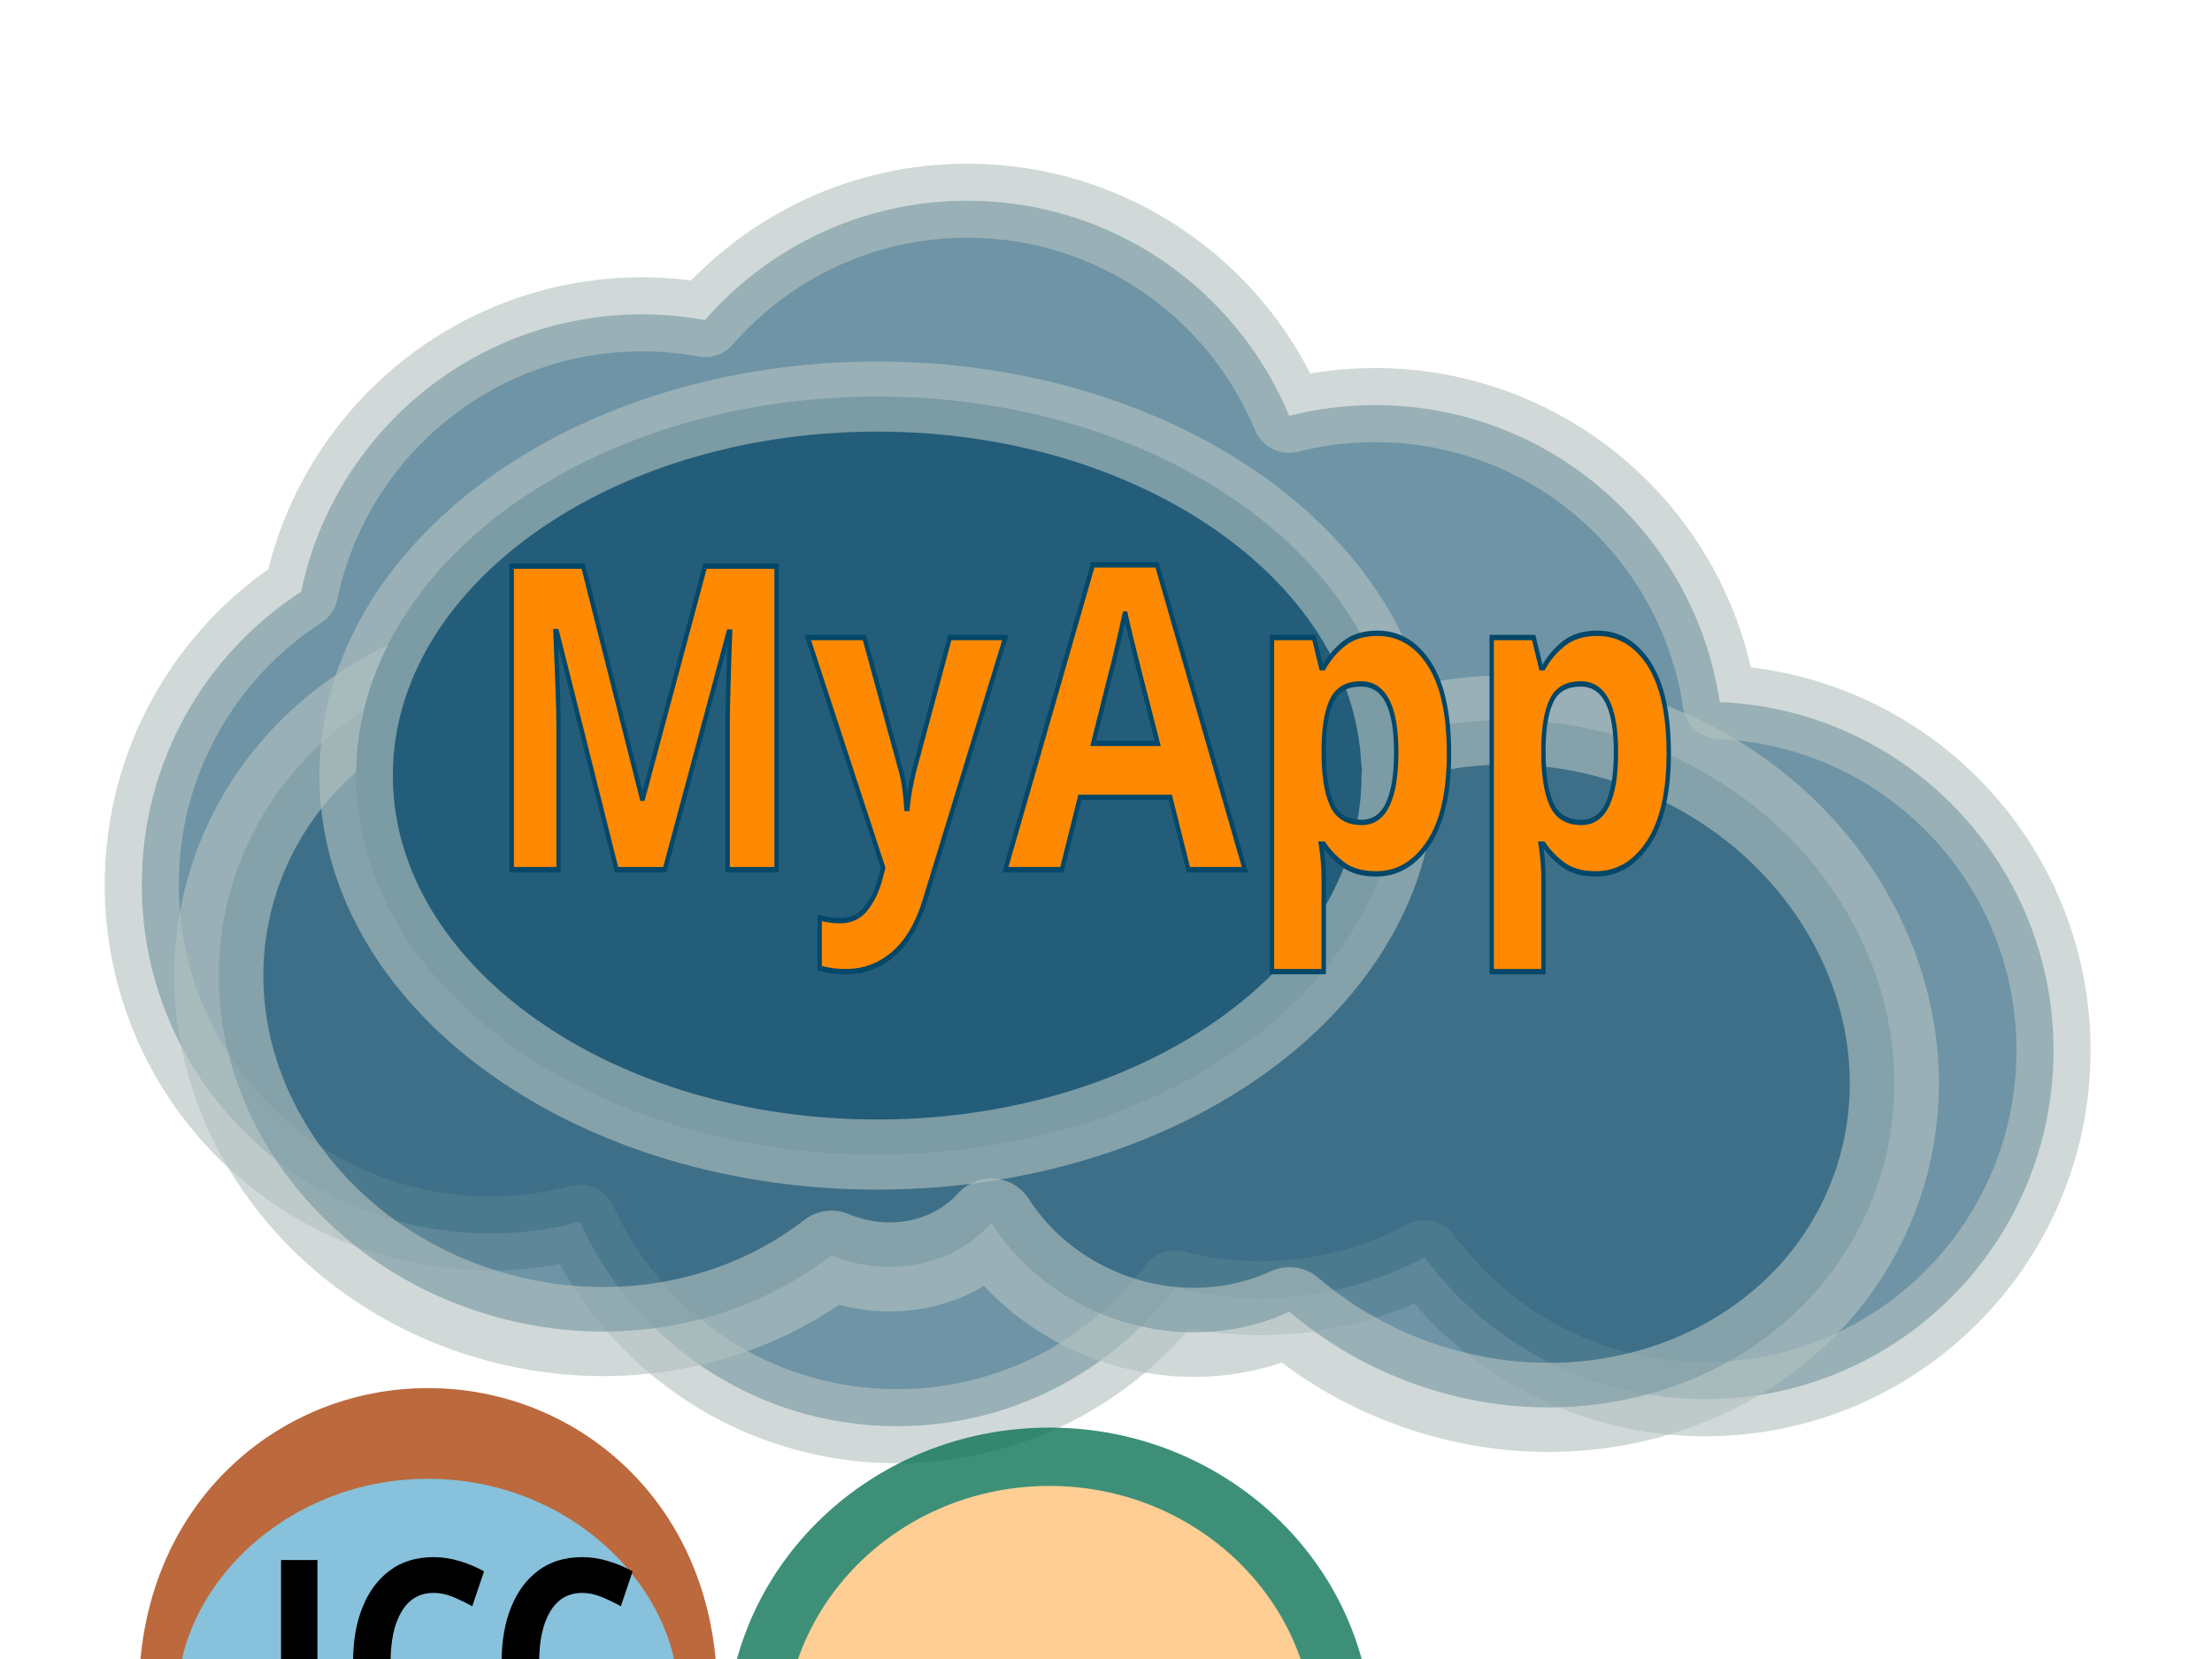
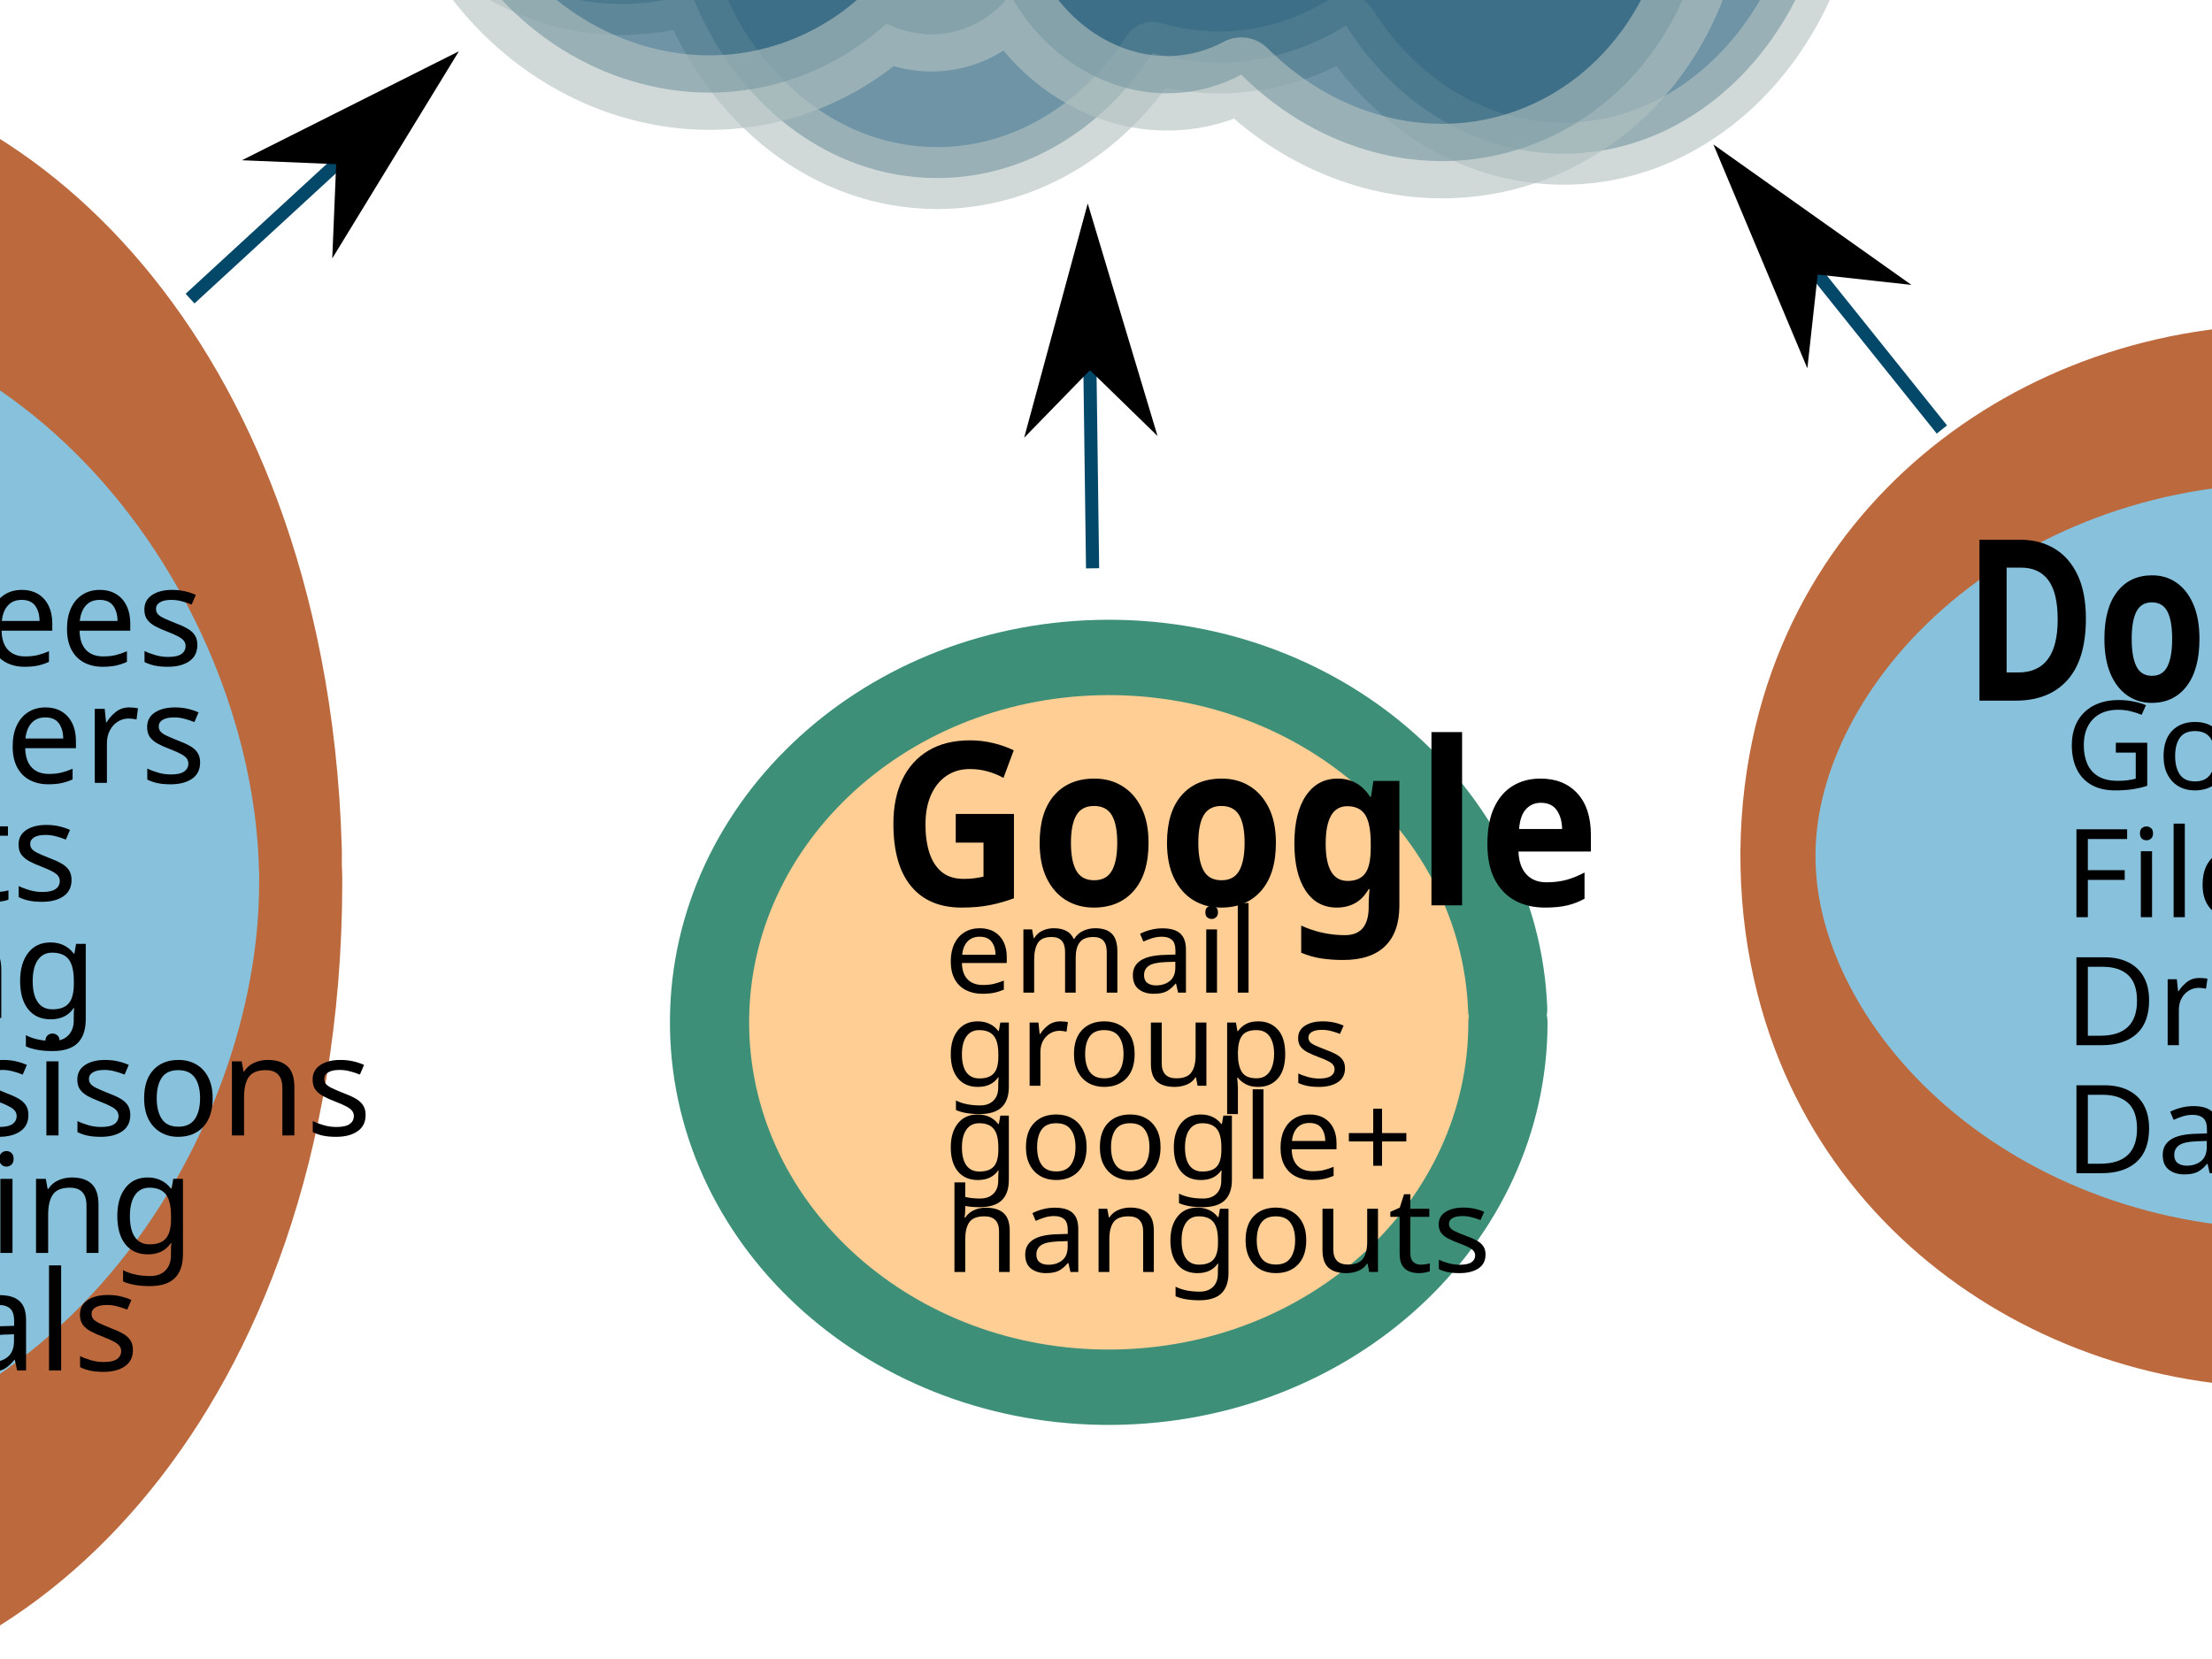
<svg xmlns="http://www.w3.org/2000/svg" width="640px" height="480px" id="svg4664" version="1.1">
-   <defs id="defs4666" />
+   <defs id="defs4666">
+     <marker orient="auto" refY="0.0" refX="0.0" id="Arrow2Lend" style="overflow:visible;">
+       <path id="path4990" style="fill-rule:evenodd;stroke-width:0.625;stroke-linejoin:round;" d="M 8.719,4.034 L -2.207,0.016 L 8.719,-4.002 C 6.973,-1.63 6.983,1.616 8.719,4.034 z " transform="scale(1.1) rotate(180) translate(1,0)" />
+     </marker>
+     <marker orient="auto" refY="0.0" refX="0.0" id="Arrow1Lend" style="overflow:visible;">
+       <path id="path4972" d="M 0.0,0.0 L 5.0,-5.0 L -12.5,0.0 L 5.0,5.0 L 0.0,0.0 z " style="fill-rule:evenodd;stroke:#000000;stroke-width:1.0pt;" transform="scale(0.8) rotate(180) translate(12.5,0)" />
+     </marker>
+     <marker orient="auto" refY="0.0" refX="0.0" id="Arrow1Lstart" style="overflow:visible">
+       <path id="path4969" d="M 0.0,0.0 L 5.0,-5.0 L -12.5,0.0 L 5.0,5.0 L 0.0,0.0 z " style="fill-rule:evenodd;stroke:#000000;stroke-width:1.0pt" transform="scale(0.8) translate(12.5,0)" />
+     </marker>
+     <marker orient="auto" refY="0" refX="0" id="Arrow1Lend-1" style="overflow:visible">
+       <path id="path4972-5" d="M 0,0 5,-5 -12.5,0 5,5 0,0 z" style="fill-rule:evenodd;stroke:#000000;stroke-width:1pt" transform="matrix(-0.8,0,0,-0.8,-10,0)" />
+     </marker>
+     <marker orient="auto" refY="0" refX="0" id="Arrow1Lend-3" style="overflow:visible">
+       <path id="path4972-1" d="M 0,0 5,-5 -12.5,0 5,5 0,0 z" style="fill-rule:evenodd;stroke:#000000;stroke-width:1pt" transform="matrix(-0.8,0,0,-0.8,-10,0)" />
+     </marker>
+   </defs>
  <g id="layer1">
-     <path style="fill:#235d79;fill-opacity:0.658;fill-rule:nonzero;stroke:#b3c1bf;stroke-width:21.439;stroke-linecap:round;stroke-linejoin:round;stroke-miterlimit:4;stroke-opacity:0.616;stroke-dasharray:none;stroke-dashoffset:0" d="m 279.891,58.072 c -30.286,0 -57.452,13.364 -75.926,34.537 -5.901,-1.077 -11.978,-1.664 -18.183,-1.664 -48.59,0 -89.136,34.435 -98.654,80.256 -27.741,17.974 -46.106,49.21 -46.106,84.755 0,55.726 45.125,100.905 100.784,100.905 8.977,0 17.666,-1.176 25.949,-3.381 15.857,34.9 50.978,59.165 91.771,59.165 32.873,0 62.075,-15.745 80.471,-40.128 7.925,2.005 16.207,3.069 24.754,3.069 17.141,0 33.299,-4.276 47.431,-11.833 18.35,24.925 47.873,41.09 81.173,41.09 55.659,0 100.784,-45.153 100.784,-100.879 l -0.051,-3.719 c -1.94,-52.84 -44.224,-94.959 -96.524,-97.108 -7.264,-48.804 -49.265,-85.926 -99.667,-85.926 -8.593,0 -16.947,1.069 -24.91,3.095 C 357.801,83.673 321.75,58.072 279.891,58.072 z" id="path4095-6-0" />
-     <path style="fill:#235d79;fill-opacity:0.658;fill-rule:nonzero;stroke:#b3c1bf;stroke-width:25.777;stroke-linecap:round;stroke-linejoin:round;stroke-miterlimit:4;stroke-opacity:0.616;stroke-dasharray:none;stroke-dashoffset:0" d="m 165.312,187.537 c -46.429,0.038 -87.808,28.444 -99.094,71.938 -13.628,52.52 21.799,107.164 79.094,122.031 35.054,9.096 70.17,1.185 95.281,-18.344 1.896,0.794 3.882,1.467 5.938,2 15.485,4.018 30.982,-0.859 40.281,-11.312 7.563,11.789 19.184,21.518 33.719,27.031 18.059,6.85 37.009,5.79 52.531,-1.375 9.772,8.339 21.216,15.252 34.062,20.125 55.345,20.993 115.819,-3.142 135.062,-53.875 19.243,-50.733 -10.03,-108.882 -65.375,-129.875 -33.861,-12.844 -69.637,-8.784 -96.719,7.906 -1.798,-0.995 -3.702,-1.903 -5.688,-2.656 -18.485,-7.011 -38.476,-0.503 -47.594,14.531 -8.099,-16.56 -23.892,-29.891 -44.062,-35.125 -18.695,-4.851 -37.409,-1.775 -52.062,7.031 -10.618,-7.23 -22.732,-12.83 -36.031,-16.281 -9.848,-2.555 -19.708,-3.758 -29.344,-3.75 z" id="path4722-0-0-0" />
-     <path style="fill:#235d79;fill-opacity:1;fill-rule:nonzero;stroke:#b3c1bf;stroke-width:25.777;stroke-linecap:round;stroke-linejoin:round;stroke-miterlimit:4;stroke-opacity:0.616;stroke-dasharray:none;stroke-dashoffset:0" id="path4012-1" d="m 359.044,395.901 a 182.871,139.331 0 1 1 -0.123,-5.118" transform="matrix(0.8243884,0,0,0.7870154,108.5652,-87.18012)" />
-     <text xml:space="preserve" style="font-size:111.141px;font-style:normal;font-variant:normal;font-weight:500;font-stretch:normal;line-height:125%;letter-spacing:0px;word-spacing:0px;fill:#ff8900;fill-opacity:1;stroke:#034769;stroke-width:1.397;stroke-miterlimit:4;stroke-opacity:1;stroke-dasharray:none;font-family:Czaristite;-inkscape-font-specification:Czaristite Medium" x="153.823" y="227.388" id="text3822-8-1" transform="scale(0.9037247,1.106532)">
-       <tspan id="tspan3824-7-6" x="153.823" y="227.388" style="font-weight:bold;stroke-width:1.397;-inkscape-font-specification:Czaristite Bold">MyApp</tspan>
-     </text>
+     <g id="g4956" transform="translate(-14.47076,-51.13003)">
+       <path id="path4095-6-0" d="m 301.398,-217.5 c -23.469,0 -44.521,12.066 -58.837,31.183 -4.573,-0.973 -9.282,-1.503 -14.09,-1.503 -37.654,0 -69.074,31.092 -76.45,72.464 -21.497,16.229 -35.729,44.432 -35.729,76.526 0,50.315 34.969,91.108 78.1,91.108 6.957,0 13.69,-1.062 20.109,-3.053 12.288,31.512 39.504,53.42 71.116,53.42 25.474,0 48.104,-14.216 62.359,-36.232 6.141,1.81 12.56,2.771 19.183,2.771 13.283,0 25.804,-3.86 36.755,-10.684 14.22,22.505 37.098,37.101 62.903,37.101 43.132,0 78.1,-40.769 78.1,-91.085 l -0.04,-3.358 C 543.374,-46.55 510.607,-84.58 470.078,-86.52 c -5.629,-44.065 -38.177,-77.583 -77.235,-77.583 -6.659,0 -13.132,0.965 -19.304,2.794 -11.767,-33.076 -39.705,-56.191 -72.142,-56.191 z" style="fill:#235d79;fill-opacity:0.658;fill-rule:nonzero;stroke:#b3c1bf;stroke-width:17.933;stroke-linecap:round;stroke-linejoin:round;stroke-miterlimit:4;stroke-opacity:0.616;stroke-dasharray:none;stroke-dashoffset:0" />
+       <path id="path4722-0-0-0" d="m 212.608,-100.605 c -35.979,0.034 -68.045,25.682 -76.79,64.953 -10.561,47.421 16.892,96.759 61.292,110.183 27.165,8.213 54.376,1.07 73.836,-16.563 1.469,0.717 3.008,1.324 4.601,1.806 12,3.628 24.009,-0.775 31.215,-10.214 5.861,10.644 14.866,19.429 26.13,24.407 13.994,6.185 28.679,5.228 40.708,-1.241 7.572,7.53 16.441,13.771 26.396,18.171 42.888,18.955 89.751,-2.837 104.663,-48.644 14.912,-45.807 -7.773,-98.311 -50.661,-117.265 -26.24,-11.597 -53.964,-7.931 -74.95,7.139 -1.393,-0.899 -2.868,-1.718 -4.407,-2.398 -14.324,-6.331 -29.816,-0.454 -36.882,13.12 -6.276,-14.953 -18.514,-26.989 -34.145,-31.715 -14.487,-4.38 -28.989,-1.602 -40.345,6.349 -8.229,-6.528 -17.616,-11.585 -27.922,-14.7 -7.631,-2.307 -15.272,-3.393 -22.739,-3.386 z" style="fill:#235d79;fill-opacity:0.658;fill-rule:nonzero;stroke:#b3c1bf;stroke-width:21.562;stroke-linecap:round;stroke-linejoin:round;stroke-miterlimit:4;stroke-opacity:0.616;stroke-dasharray:none;stroke-dashoffset:0" />
+       <path transform="matrix(0.6806221,0,0,0.7059271,158.782,-341.6933)" d="m 359.044,395.901 c 0,76.95 -81.874,139.331 -182.871,139.331 -100.997,0 -182.871,-62.38 -182.871,-139.331 0,-76.95 81.874,-139.331 182.871,-139.331 98.383,0 179.134,59.304 182.748,134.212" id="path4012-1" style="fill:#235d79;fill-opacity:1;fill-rule:nonzero;stroke:#b3c1bf;stroke-width:25.777;stroke-linecap:round;stroke-linejoin:round;stroke-miterlimit:4;stroke-opacity:0.616;stroke-dasharray:none;stroke-dashoffset:0" />
+       <text transform="scale(0.8372297,1.194415)" id="text3822-8-1" y="-35.793" x="229.6" style="font-size:92.966px;font-style:normal;font-variant:normal;font-weight:500;font-stretch:normal;line-height:125%;letter-spacing:0px;word-spacing:0px;fill:#ff8900;fill-opacity:1;stroke:#034769;stroke-width:1.169;stroke-miterlimit:4;stroke-opacity:1;stroke-dasharray:none;font-family:Czaristite;-inkscape-font-specification:Czaristite Medium" xml:space="preserve">
+         <tspan style="font-weight:bold;stroke-width:1.169;-inkscape-font-specification:Czaristite Bold" y="-35.793" x="229.6" id="tspan3824-7-6">MyApp</tspan>
+       </text>
+     </g>
  </g>
  <g id="layer2">
-     <g id="g4517" transform="translate(884.3699,-207.2221)">
-       <path transform="matrix(0.3814212,0,0,0.8745262,-903.9152,550.1545)" d="m 580.24,167.552 c 0,47.189 -91.464,85.443 -204.29,85.443 -112.826,0 -204.29,-38.254 -204.29,-85.443 0,-47.189 91.464,-85.443 204.29,-85.443 109.906,0 200.115,36.368 204.152,82.304" id="path2985-8" style="opacity:0.761;fill:#63add0;stroke:#a63a00;stroke-width:30;stroke-linecap:round;stroke-linejoin:round;stroke-miterlimit:4;stroke-opacity:1;stroke-dasharray:none;stroke-dashoffset:0" />
-       <text transform="scale(0.9208724,1.085927)" id="text3757-2" y="660.485" x="-878.866" style="font-size:75.661px;font-style:normal;font-variant:normal;font-weight:500;font-stretch:normal;line-height:125%;letter-spacing:0px;word-spacing:0px;fill:#000000;fill-opacity:1;stroke:none;font-family:Czaristite;-inkscape-font-specification:Czaristite Medium" xml:space="preserve">
-         <tspan style="font-weight:bold;-inkscape-font-specification:Czaristite Bold" y="660.485" x="-878.866" id="tspan3759-3">JCC</tspan>
+     <g id="g4517" transform="matrix(1.37022,0,0,1.37022,1150.714,-563.5493)">
+       <path transform="matrix(0.5851304,0,0,1.727627,-1115.825,308.0947)" d="m 580.24,167.552 c 0,47.189 -91.464,85.443 -204.29,85.443 -112.826,0 -204.29,-38.254 -204.29,-85.443 0,-47.189 91.464,-85.443 204.29,-85.443 109.906,0 200.115,36.368 204.152,82.304" id="path2985-8" style="opacity:0.761;fill:#63add0;stroke:#a63a00;stroke-width:30;stroke-linecap:round;stroke-linejoin:round;stroke-miterlimit:4;stroke-opacity:1;stroke-dasharray:none;stroke-dashoffset:0" />
+       <text transform="scale(0.9208724,1.085927)" id="text3757-2" y="474.993" x="-1001.563" style="font-size:40.472px;font-style:normal;font-variant:normal;font-weight:500;font-stretch:normal;line-height:125%;letter-spacing:0px;word-spacing:0px;fill:#000000;fill-opacity:1;stroke:none;font-family:Czaristite;-inkscape-font-specification:Czaristite Medium" xml:space="preserve">
+         <tspan style="font-weight:bold;-inkscape-font-specification:Czaristite Bold" y="474.993" x="-1001.563" id="tspan3759-3">JCC</tspan>
+       </text>
+       <text xml:space="preserve" style="font-size:29.192px;font-style:normal;font-variant:normal;font-weight:500;font-stretch:normal;line-height:85%;letter-spacing:0px;word-spacing:0px;fill:#000000;fill-opacity:1;stroke:none;font-family:Czaristite;-inkscape-font-specification:Czaristite Medium" x="-944.707" y="551.783" id="text4936">
+         <tspan id="tspan4938" x="-944.707" y="551.783" style="line-height:85%">Employees</tspan>
+         <tspan x="-944.707" y="576.596" id="tspan4942" style="line-height:85%">Customers</tspan>
+         <tspan x="-944.707" y="601.41" id="tspan4944" style="line-height:85%">Products</tspan>
+         <tspan x="-944.707" y="626.223" id="tspan4946" style="line-height:85%">Invoicing</tspan>
+         <tspan x="-944.707" y="651.037" id="tspan4948" style="line-height:85%">Commisisons</tspan>
+         <tspan x="-944.707" y="675.85" id="tspan4950" style="line-height:85%">Estimating</tspan>
+         <tspan x="-944.707" y="700.664" id="tspan4952" style="line-height:85%">Proposals</tspan>
+         <tspan x="-944.707" y="725.477" id="tspan4954" />
+         <tspan x="-944.707" y="750.291" id="tspan4940" />
      </text>
    </g>
-     <path transform="translate(767.816,376.604)" style="opacity:0.761;fill:#ffbe73;fill-opacity:1;fill-rule:nonzero;stroke:#006d4c;stroke-width:16.877;stroke-linecap:round;stroke-linejoin:round;stroke-miterlimit:4;stroke-opacity:1;stroke-dasharray:none;stroke-dashoffset:0" id="path3831-1-4-6" d="m -379.14,126.618 a 85.072,81.723 0 1 1 -0.057,-3.002" />
+     <path transform="matrix(1.357714,0,0,1.29189,951.0602,132.2312)" style="opacity:0.761;fill:#ffbe73;fill-opacity:1;fill-rule:nonzero;stroke:#006d4c;stroke-width:16.877;stroke-linecap:round;stroke-linejoin:round;stroke-miterlimit:4;stroke-opacity:1;stroke-dasharray:none;stroke-dashoffset:0" id="path3831-1-4-6" d="m -379.14,126.618 a 85.072,81.723 0 1 1 -0.057,-3.002" />
+     <text xml:space="preserve" style="font-size:62.649px;font-style:normal;font-variant:normal;font-weight:500;font-stretch:normal;line-height:125%;letter-spacing:0px;word-spacing:0px;fill:#000000;fill-opacity:1;stroke:none;font-family:Czaristite;-inkscape-font-specification:Czaristite Medium" x="268.37" y="248.909" id="text4366" transform="scale(0.9502724,1.05233)">
+       <tspan id="tspan4368" x="268.37" y="248.909" style="font-weight:bold;-inkscape-font-specification:Czaristite Bold">Google</tspan>
+     </text>
+     <text xml:space="preserve" style="font-size:34.728px;font-style:normal;font-variant:normal;font-weight:500;font-stretch:normal;line-height:79%;letter-spacing:0px;word-spacing:0px;fill:#000000;fill-opacity:1;stroke:none;font-family:Czaristite;-inkscape-font-specification:Czaristite Medium" x="268.233" y="292.454" id="text4370" transform="scale(1.018312,0.982017)">
+       <tspan id="tspan4372" x="268.233" y="292.454" style="line-height:79%">email</tspan>
+       <tspan x="268.233" y="319.889" id="tspan4374" style="line-height:79%">groups</tspan>
+       <tspan x="268.233" y="347.323" id="tspan4376" style="line-height:79%">google+</tspan>
+       <tspan x="268.233" y="374.758" id="tspan4378" style="line-height:79%">hangouts</tspan>
+     </text>
+     <g id="g4517-6" transform="translate(1294.009,-400.9439)">
+       <path transform="matrix(0.7242041,0,0,1.531634,-903.9093,392.0109)" d="m 580.24,167.552 a 204.29,85.443 0 1 1 -0.138,-3.139" id="path2985-8-6" style="opacity:0.761;fill:#63add0;stroke:#a63a00;stroke-width:30;stroke-linecap:round;stroke-linejoin:round;stroke-miterlimit:4;stroke-opacity:1;stroke-dasharray:none;stroke-dashoffset:0" />
+       <text transform="scale(0.8929594,1.119872)" id="text3757-2-7" y="539.041" x="-812.983" style="font-size:58.228px;font-style:normal;font-variant:normal;font-weight:500;font-stretch:normal;line-height:125%;letter-spacing:0px;word-spacing:0px;fill:#000000;fill-opacity:1;stroke:none;font-family:Czaristite;-inkscape-font-specification:Czaristite Medium" xml:space="preserve">
+         <tspan style="font-weight:bold;-inkscape-font-specification:Czaristite Bold" y="539.041" x="-812.983" id="tspan3759-3-8">Documents</tspan>
+       </text>
+       <text xml:space="preserve" style="font-size:36.183px;font-style:normal;font-variant:normal;font-weight:500;font-stretch:normal;line-height:104%;letter-spacing:0px;word-spacing:0px;fill:#000000;fill-opacity:1;stroke:none;font-family:Czaristite;-inkscape-font-specification:Czaristite Medium" x="-685.777" y="639.395" id="text4407" transform="scale(1.016078,0.9841765)">
+         <tspan id="tspan4409" x="-685.777" y="639.395" style="line-height:104%">Google Drive</tspan>
+         <tspan x="-685.777" y="677.026" id="tspan4413" style="line-height:104%">Filesystem</tspan>
+         <tspan x="-685.777" y="714.656" style="line-height:104%" id="tspan6564">Dropbox</tspan>
+         <tspan x="-685.777" y="752.287" id="tspan4415" style="line-height:104%">Database</tspan>
+       </text>
+       <g id="g4423" transform="matrix(0.5959146,0,0,0.5959146,357.365,358.4406)">
+         <path transform="matrix(1.303026,0,0,1,-1131.306,425.9935)" d="m -132.166,275.48 -27.69,-1.128 -6.241,27.001 -25.15,-11.639 -16.098,22.558 -18.782,-20.378 -23.505,14.68 -9.554,-26.014 -27.334,4.567 1.128,-27.69 -27.001,-6.241 11.639,-25.15 -22.558,-16.098 20.378,-18.782 -14.68,-23.505 26.014,-9.554 -4.567,-27.334 27.69,1.128 6.241,-27.001 25.15,11.639 16.098,-22.558 18.782,20.378 23.505,-14.68 9.554,26.014 27.334,-4.567 -1.128,27.69 27.001,6.241 -11.639,25.15 22.558,16.098 -20.378,18.782 14.68,23.505 -26.014,9.554 z" id="path4417" style="fill:#ff5900;fill-opacity:1;fill-rule:nonzero;stroke:#034769;stroke-width:30;stroke-linecap:round;stroke-linejoin:round;stroke-miterlimit:4;stroke-opacity:0.667;stroke-dasharray:none;stroke-dashoffset:0" />
+         <text transform="scale(0.6339356,1.577447)" id="text4419" y="415.363" x="-2349.353" style="font-size:65.773px;font-style:normal;font-variant:normal;font-weight:500;font-stretch:normal;line-height:125%;letter-spacing:0px;word-spacing:0px;fill:#000000;fill-opacity:1;stroke:none;font-family:Czaristite;-inkscape-font-specification:Czaristite Medium" xml:space="preserve">
+           <tspan y="415.363" x="-2349.353" id="tspan4421" style="font-weight:bold;-inkscape-font-specification:Czaristite Bold">SECURITY!</tspan>
+         </text>
+         <path style="fill:#034769;fill-opacity:1;stroke:#034769;stroke-width:6.377;stroke-linecap:butt;stroke-linejoin:miter;stroke-miterlimit:4;stroke-opacity:1;stroke-dasharray:none;marker-start:none;marker-end:url(#Arrow1Lend)" d="m -2678.882,216.304 121.416,-111.703" id="path4963" />
+         <path style="fill:#034769;fill-opacity:1;stroke:#034769;stroke-width:6.377;stroke-linecap:butt;stroke-linejoin:miter;stroke-miterlimit:4;stroke-opacity:1;stroke-dasharray:none;marker-start:none;marker-end:url(#Arrow1Lend)" d="m -2240.686,347.254 -2.193,-164.768" id="path4963-9" />
+         <path style="fill:#034769;fill-opacity:1;stroke:#034769;stroke-width:6.377;stroke-linecap:butt;stroke-linejoin:miter;stroke-miterlimit:4;stroke-opacity:1;stroke-dasharray:none;marker-start:none;marker-end:url(#Arrow1Lend)" d="M -1828.332,279.857 -1931.521,151.126" id="path4963-7" />
+       </g>
+     </g>
  </g>
</svg>
